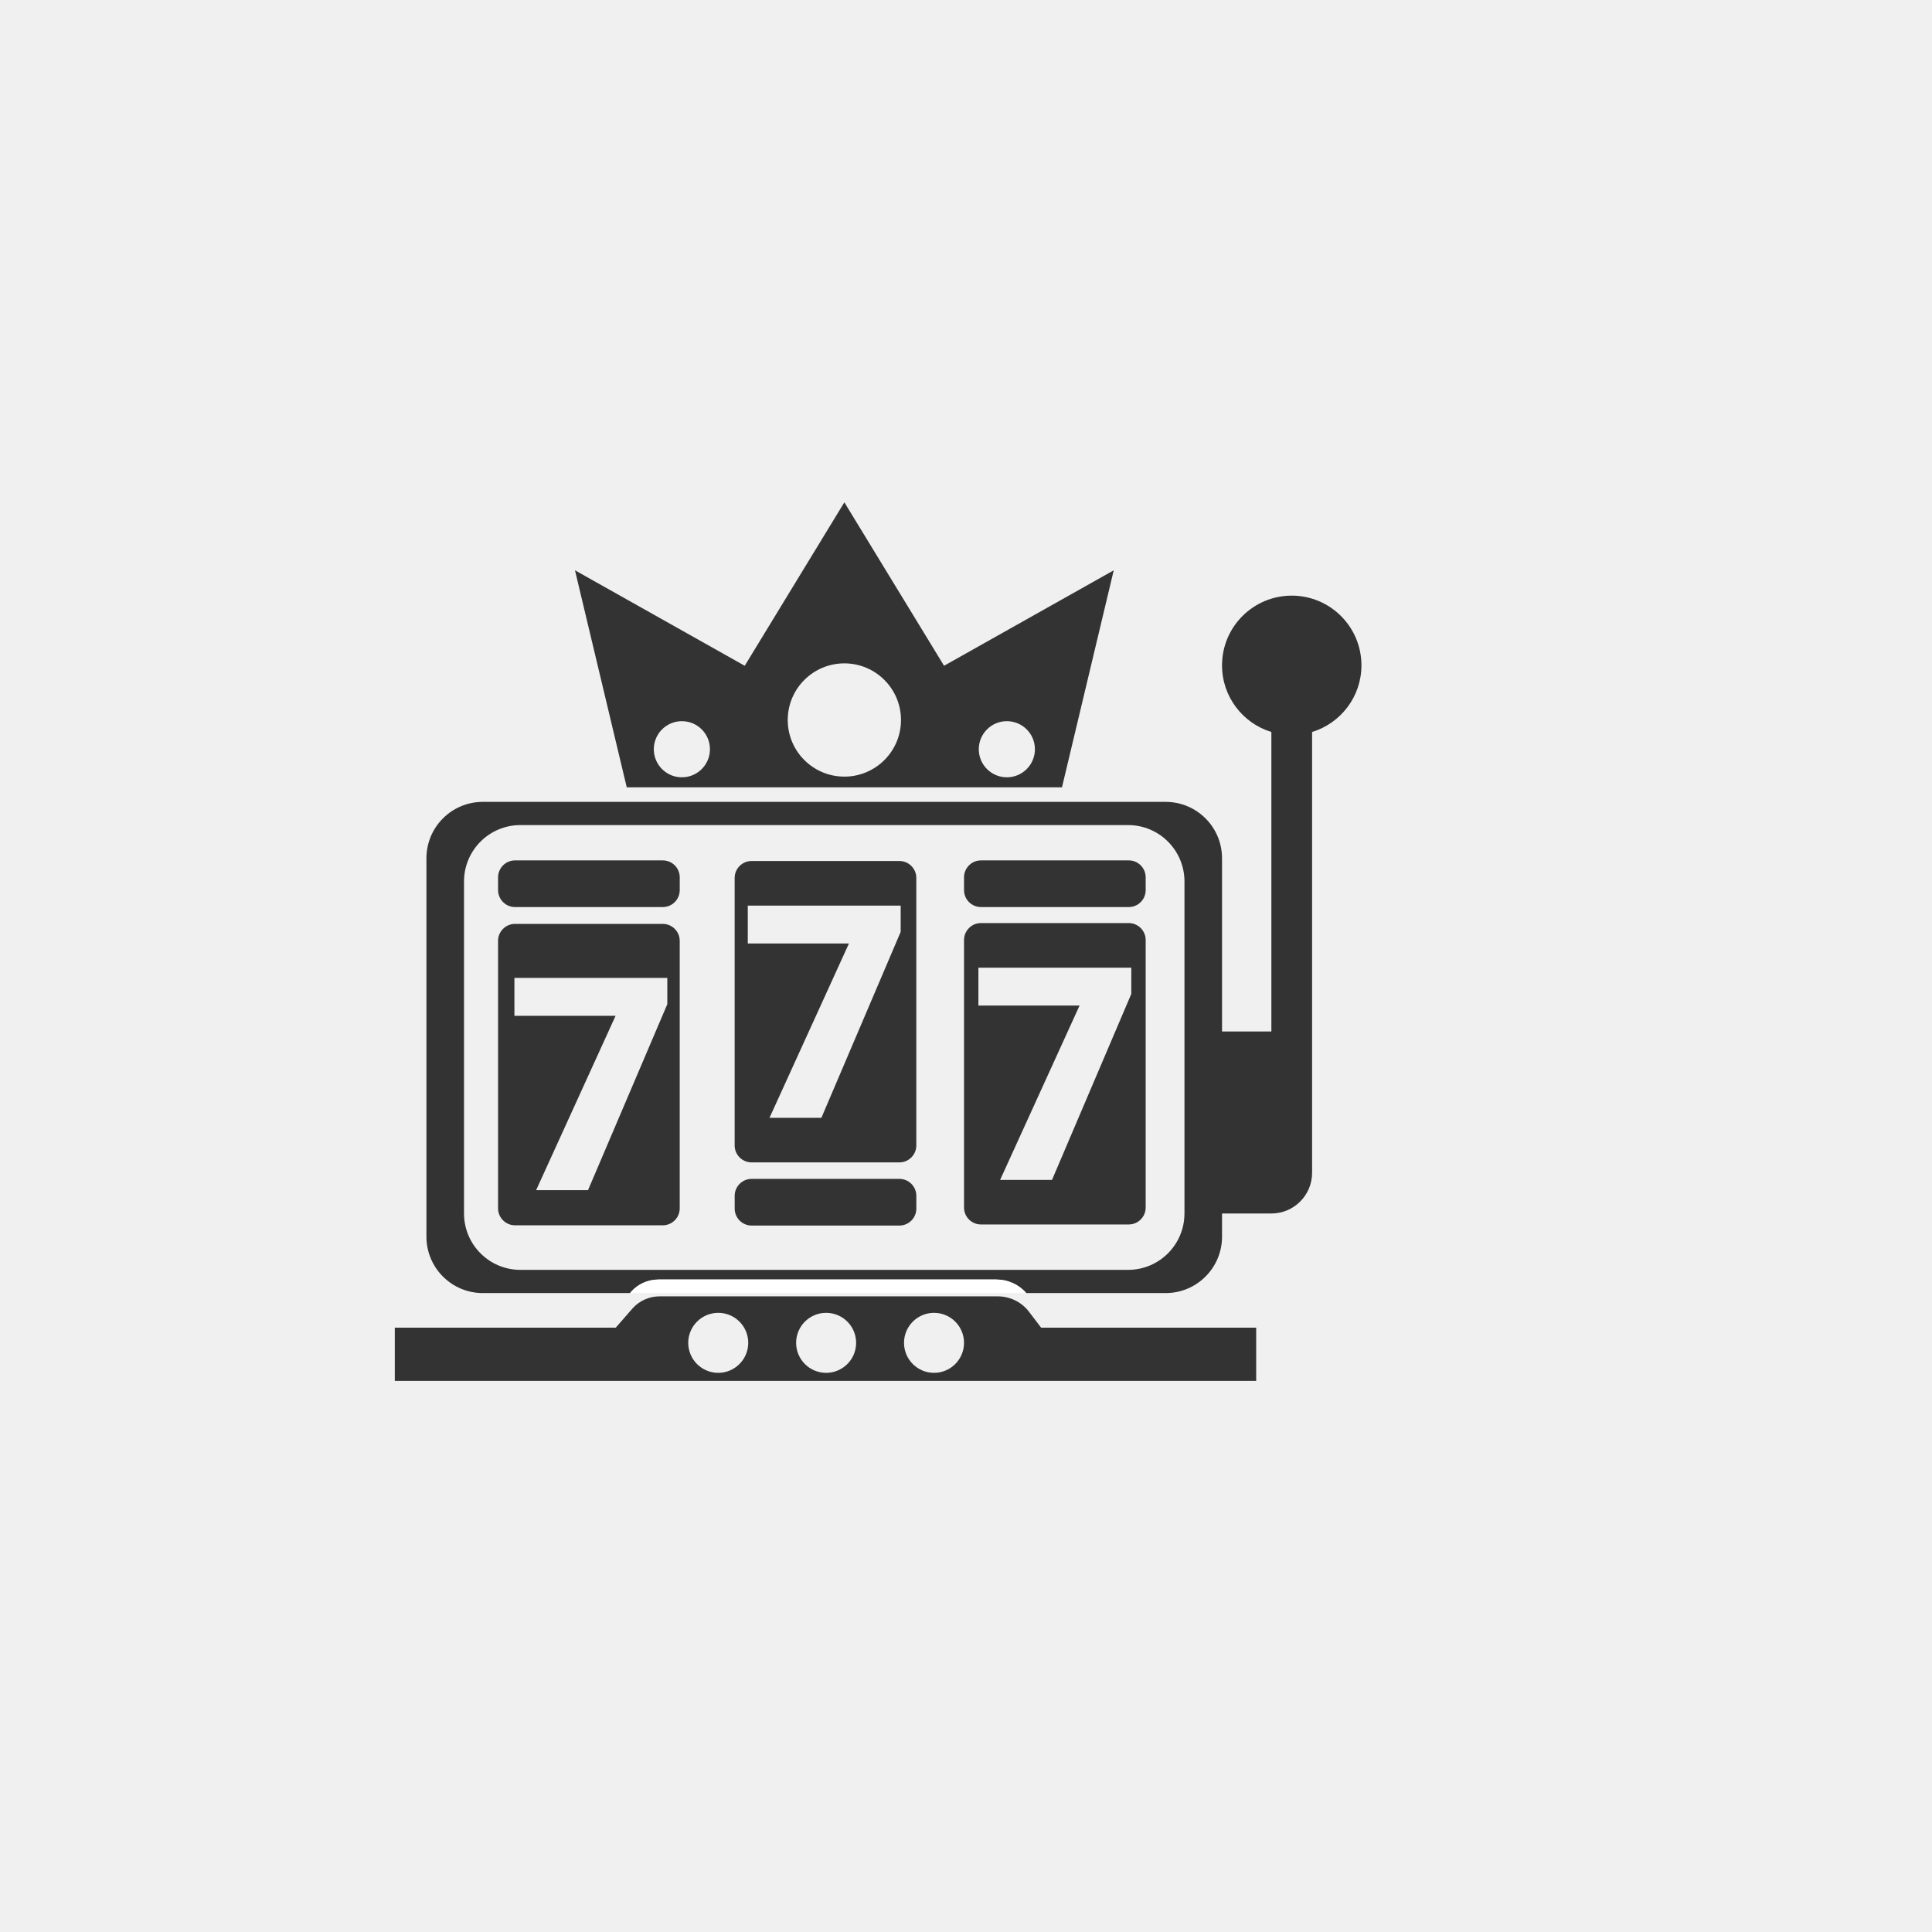
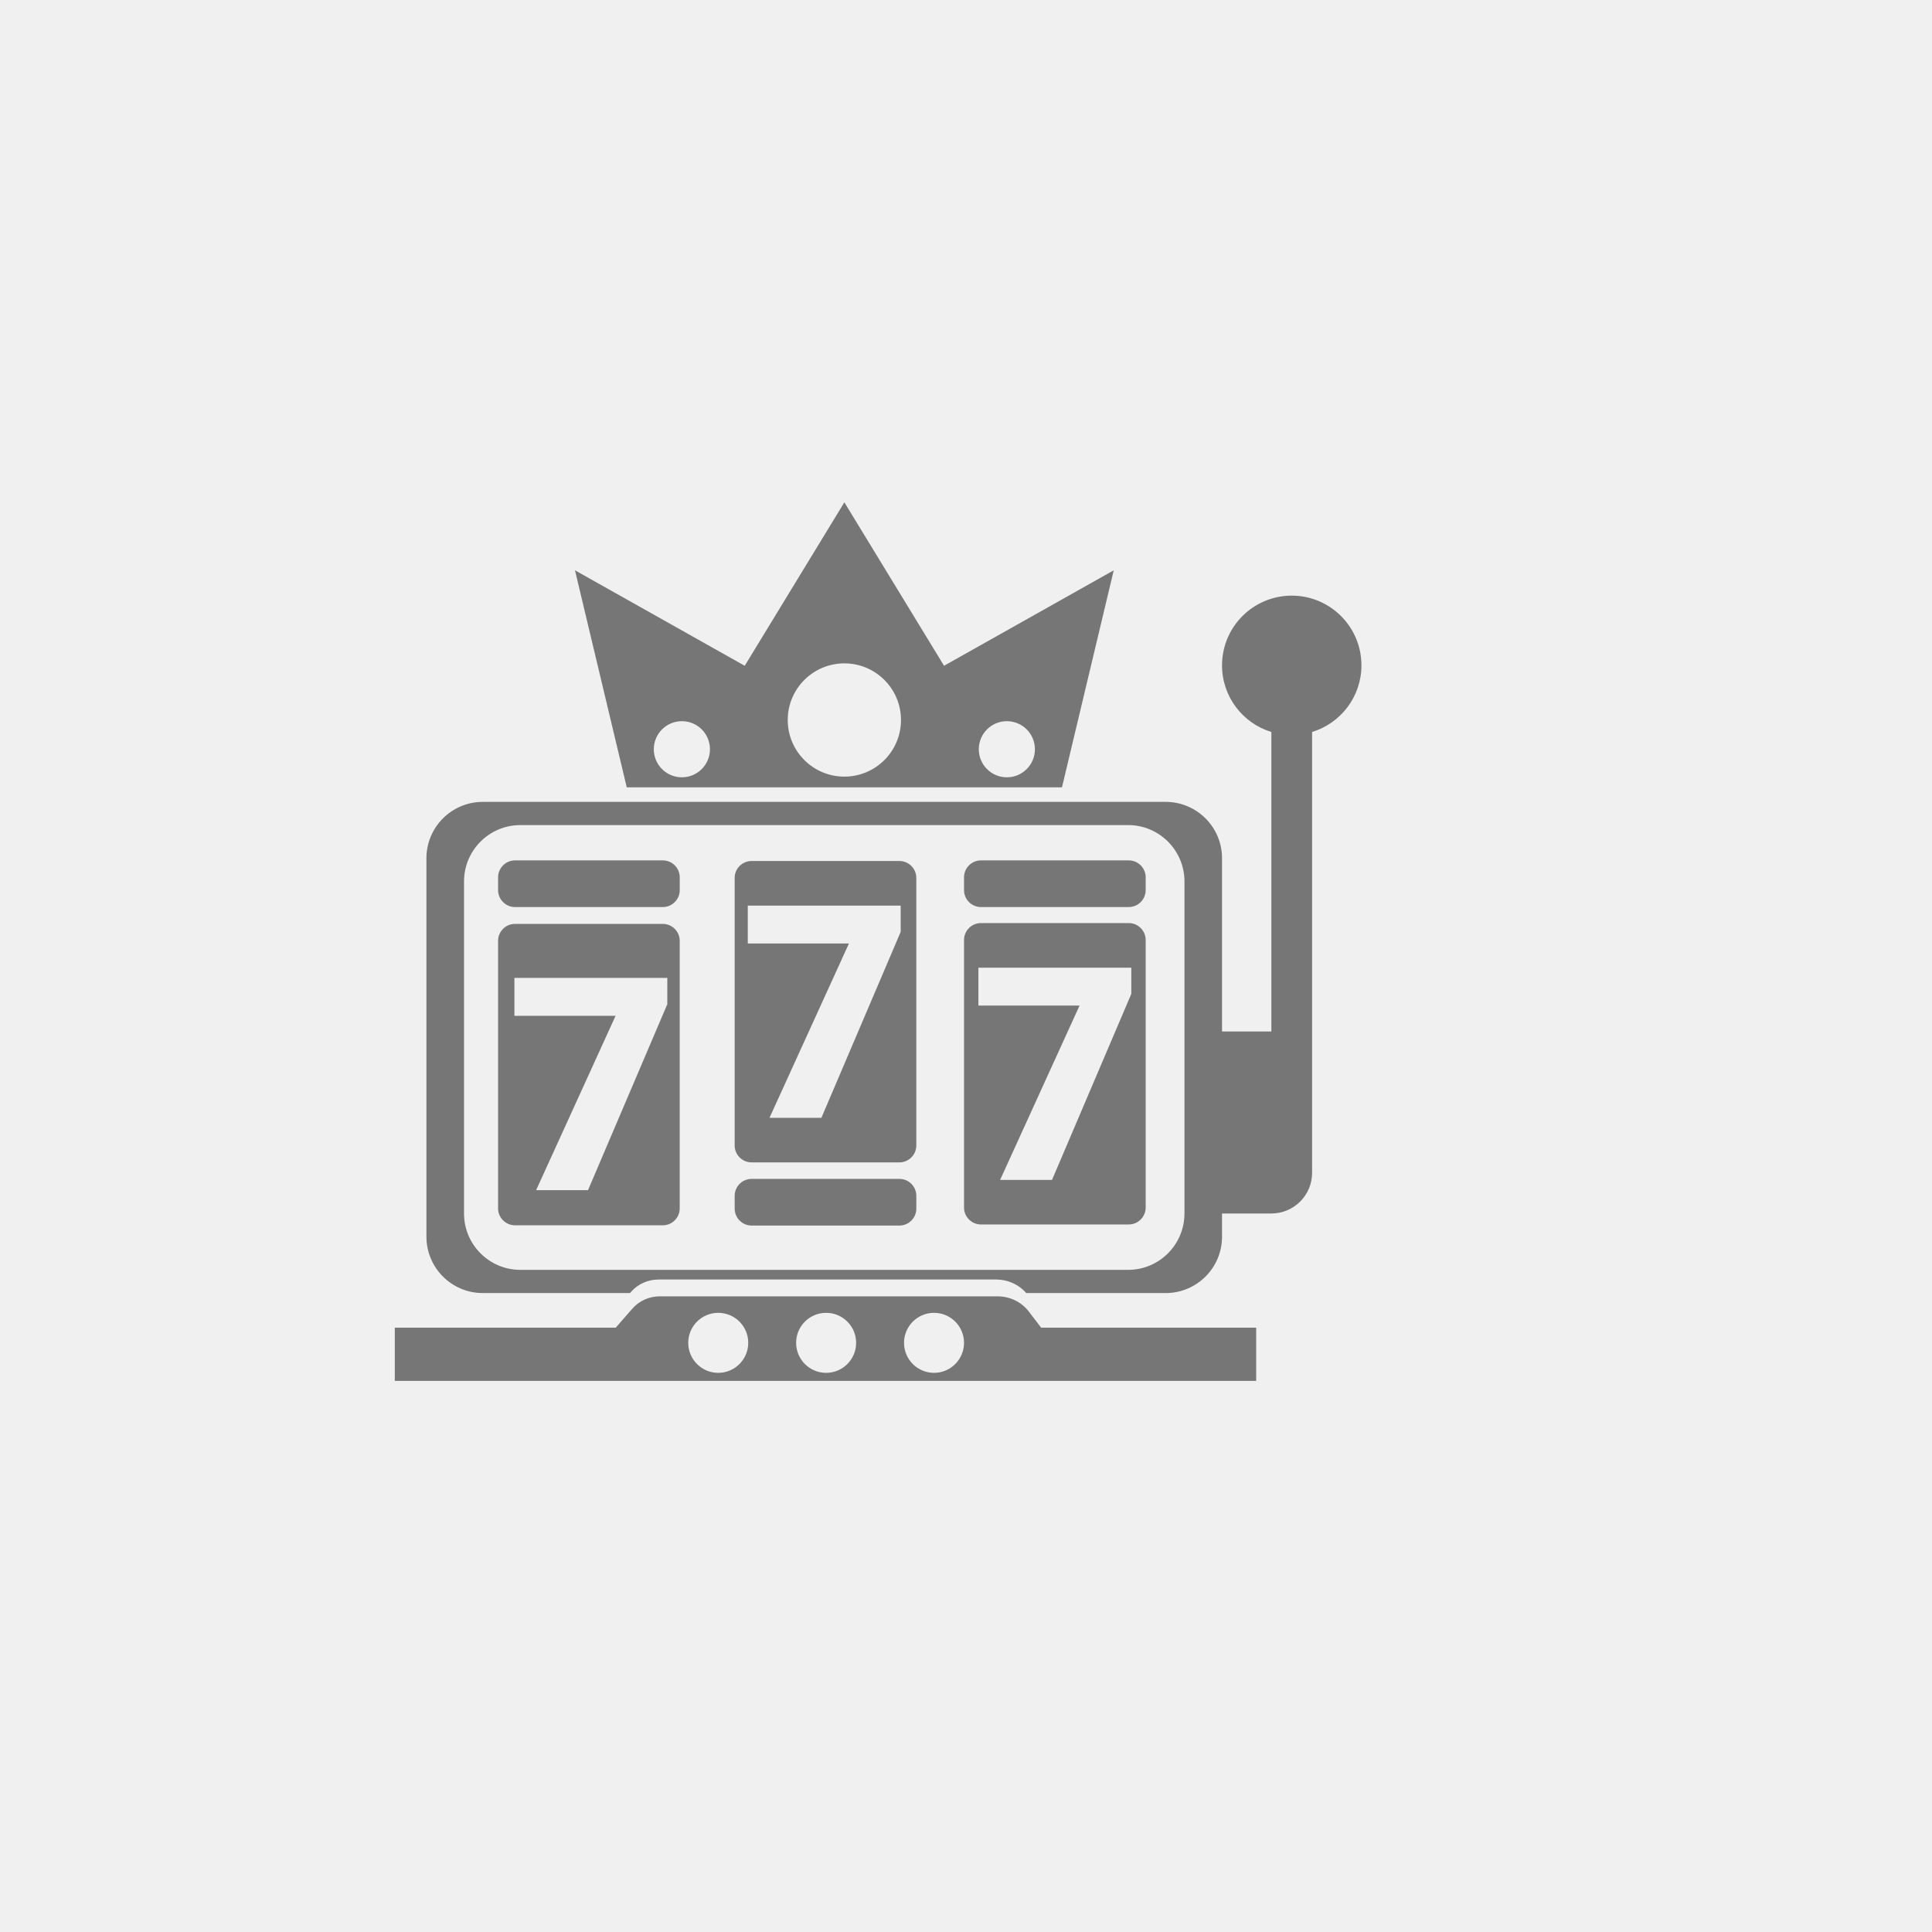
<svg xmlns="http://www.w3.org/2000/svg" version="1.1" id="Layer_1" x="0px" y="0px" viewBox="0 0 1000 1000" style="enable-background:new 0 0 1000 1000;" xml:space="preserve">
  <style type="text/css">
- 	.st0{fill:#333333;}
- 	.st1{fill:#FFFFFF;}
- 	.st2{font-family:'SourceHanSansCN-Light-GBpc-EUC-H';}
- 	.st3{font-size:85px;}
+ 	.st0{fill:#767676;}
+ 	.st1{fill:none;}
</style>
  <g>
    <path class="st0" d="M538.88,687.19l-6.38-8.36c-3.76-4.93-9.78-7.85-16.17-7.85H341.53c-5.49,0-10.7,2.33-14.21,6.35l-8.61,9.86   H204.35v27.56H650.2v-27.56H538.88z M371.76,710.58c-8.57,0-15.53-6.95-15.53-15.53c0-8.57,6.95-15.53,15.53-15.53   s15.53,6.95,15.53,15.53C387.28,703.62,380.33,710.58,371.76,710.58z M427.6,710.58c-8.57,0-15.53-6.95-15.53-15.53   c0-8.57,6.95-15.53,15.53-15.53c8.58,0,15.53,6.95,15.53,15.53C443.13,703.62,436.18,710.58,427.6,710.58z M483.45,710.58   c-8.57,0-15.53-6.95-15.53-15.53c0-8.57,6.95-15.53,15.53-15.53s15.53,6.95,15.53,15.53C498.98,703.62,492.02,710.58,483.45,710.58   z" />
    <path class="st0" d="M488.64,344.6l-51.6-84.6l-51.57,84.6l-87.86-49.41l26.79,112.32h225.28l26.79-112.32L488.64,344.6z    M352.94,402.33c-8.02,0-14.53-6.5-14.53-14.52c0-8.03,6.51-14.53,14.53-14.53c8.03,0,14.53,6.5,14.53,14.53   C367.46,395.83,360.96,402.33,352.94,402.33z M437.04,401.98c-16.18,0-29.31-13.12-29.31-29.31c0-16.19,13.13-29.31,29.31-29.31   c16.19,0,29.31,13.13,29.31,29.31C466.36,388.85,453.23,401.98,437.04,401.98z M521.15,402.33c-8.03,0-14.53-6.5-14.53-14.52   c0-8.03,6.5-14.53,14.53-14.53c8.02,0,14.52,6.5,14.52,14.53C535.67,395.83,529.17,402.33,521.15,402.33z" />
    <path class="st0" d="M668.6,308.3c-19.92,0-36.08,16.15-36.08,36.08c0,16.26,10.75,29.99,25.54,34.5V533.9h-25.54v-89.67   c0-16.12-13.07-29.18-29.18-29.18H249.9c-16.12,0-29.18,13.06-29.18,29.18v195.88c0,16.12,13.07,29.18,29.18,29.18h76.18l0.58-0.66   c3.52-4.03,8.73-6.35,14.22-6.35h174.8c6.03,0,11.7,2.59,15.49,7.01h72.17c16.12,0,29.18-13.07,29.18-29.18V628.1h25.54   c11.64,0,21.08-9.44,21.08-21.08V378.87c14.78-4.51,25.54-18.25,25.54-34.5C704.67,324.45,688.52,308.3,668.6,308.3z M613.07,628.1   c0,16.12-13.07,29.18-29.18,29.18H269.36c-16.12,0-29.18-13.07-29.18-29.18V456.24c0-16.12,13.07-29.18,29.18-29.18h314.54   c16.12,0,29.18,13.07,29.18,29.18V628.1z" />
    <path class="st0" d="M343.07,478.21h-76.52c-4.82,0-8.75,3.94-8.75,8.75v138.5c0,4.82,3.94,8.75,8.75,8.75h76.52   c4.82,0,8.75-3.94,8.75-8.75v-138.5C351.83,482.15,347.89,478.21,343.07,478.21z M345.41,519.74l-41.05,96.28h-26.86l41.12-90.23   h-52.36v-19.62h79.14V519.74z" />
    <path class="st0" d="M465.53,445.65h-76.52c-4.82,0-8.75,3.94-8.75,8.75v138.5c0,4.82,3.94,8.75,8.75,8.75h76.52   c4.82,0,8.75-3.94,8.75-8.75V454.4C474.29,449.59,470.35,445.65,465.53,445.65z M466.2,482.31l-41.05,96.27h-26.86l41.12-90.23   h-52.36v-19.61h79.14V482.31z" />
    <path class="st0" d="M584.25,477.78h-76.52c-4.82,0-8.75,3.94-8.75,8.75v138.5c0,4.82,3.94,8.75,8.75,8.75h76.52   c4.82,0,8.75-3.94,8.75-8.75v-138.5C593,481.72,589.06,477.78,584.25,477.78z M585.56,514.44l-41.04,96.27h-26.86l41.12-90.23   h-52.36v-19.61h79.14V514.44z" />
    <path class="st0" d="M351.83,454.09v6.65c0,4.82-3.94,8.75-8.75,8.75h-76.52c-4.82,0-8.75-3.94-8.75-8.75v-6.65   c0-4.82,3.94-8.75,8.75-8.75h76.52C347.89,445.33,351.83,449.27,351.83,454.09z" />
    <path class="st0" d="M474.29,618.94v6.65c0,4.82-3.94,8.75-8.75,8.75h-76.52c-4.82,0-8.75-3.94-8.75-8.75v-6.65   c0-4.82,3.94-8.75,8.75-8.75h76.52C470.35,610.18,474.29,614.12,474.29,618.94z" />
    <path class="st0" d="M593,454.09v6.65c0,4.82-3.94,8.75-8.75,8.75h-76.52c-4.82,0-8.75-3.94-8.75-8.75v-6.65   c0-4.82,3.94-8.75,8.75-8.75h76.52C589.06,445.33,593,449.27,593,454.09z" />
    <path class="st1" d="M531.17,669.29H326.09l0.58-0.66c3.52-4.03,8.73-6.35,14.22-6.35h174.8   C521.71,662.28,527.39,664.87,531.17,669.29z" />
  </g>
</svg>
